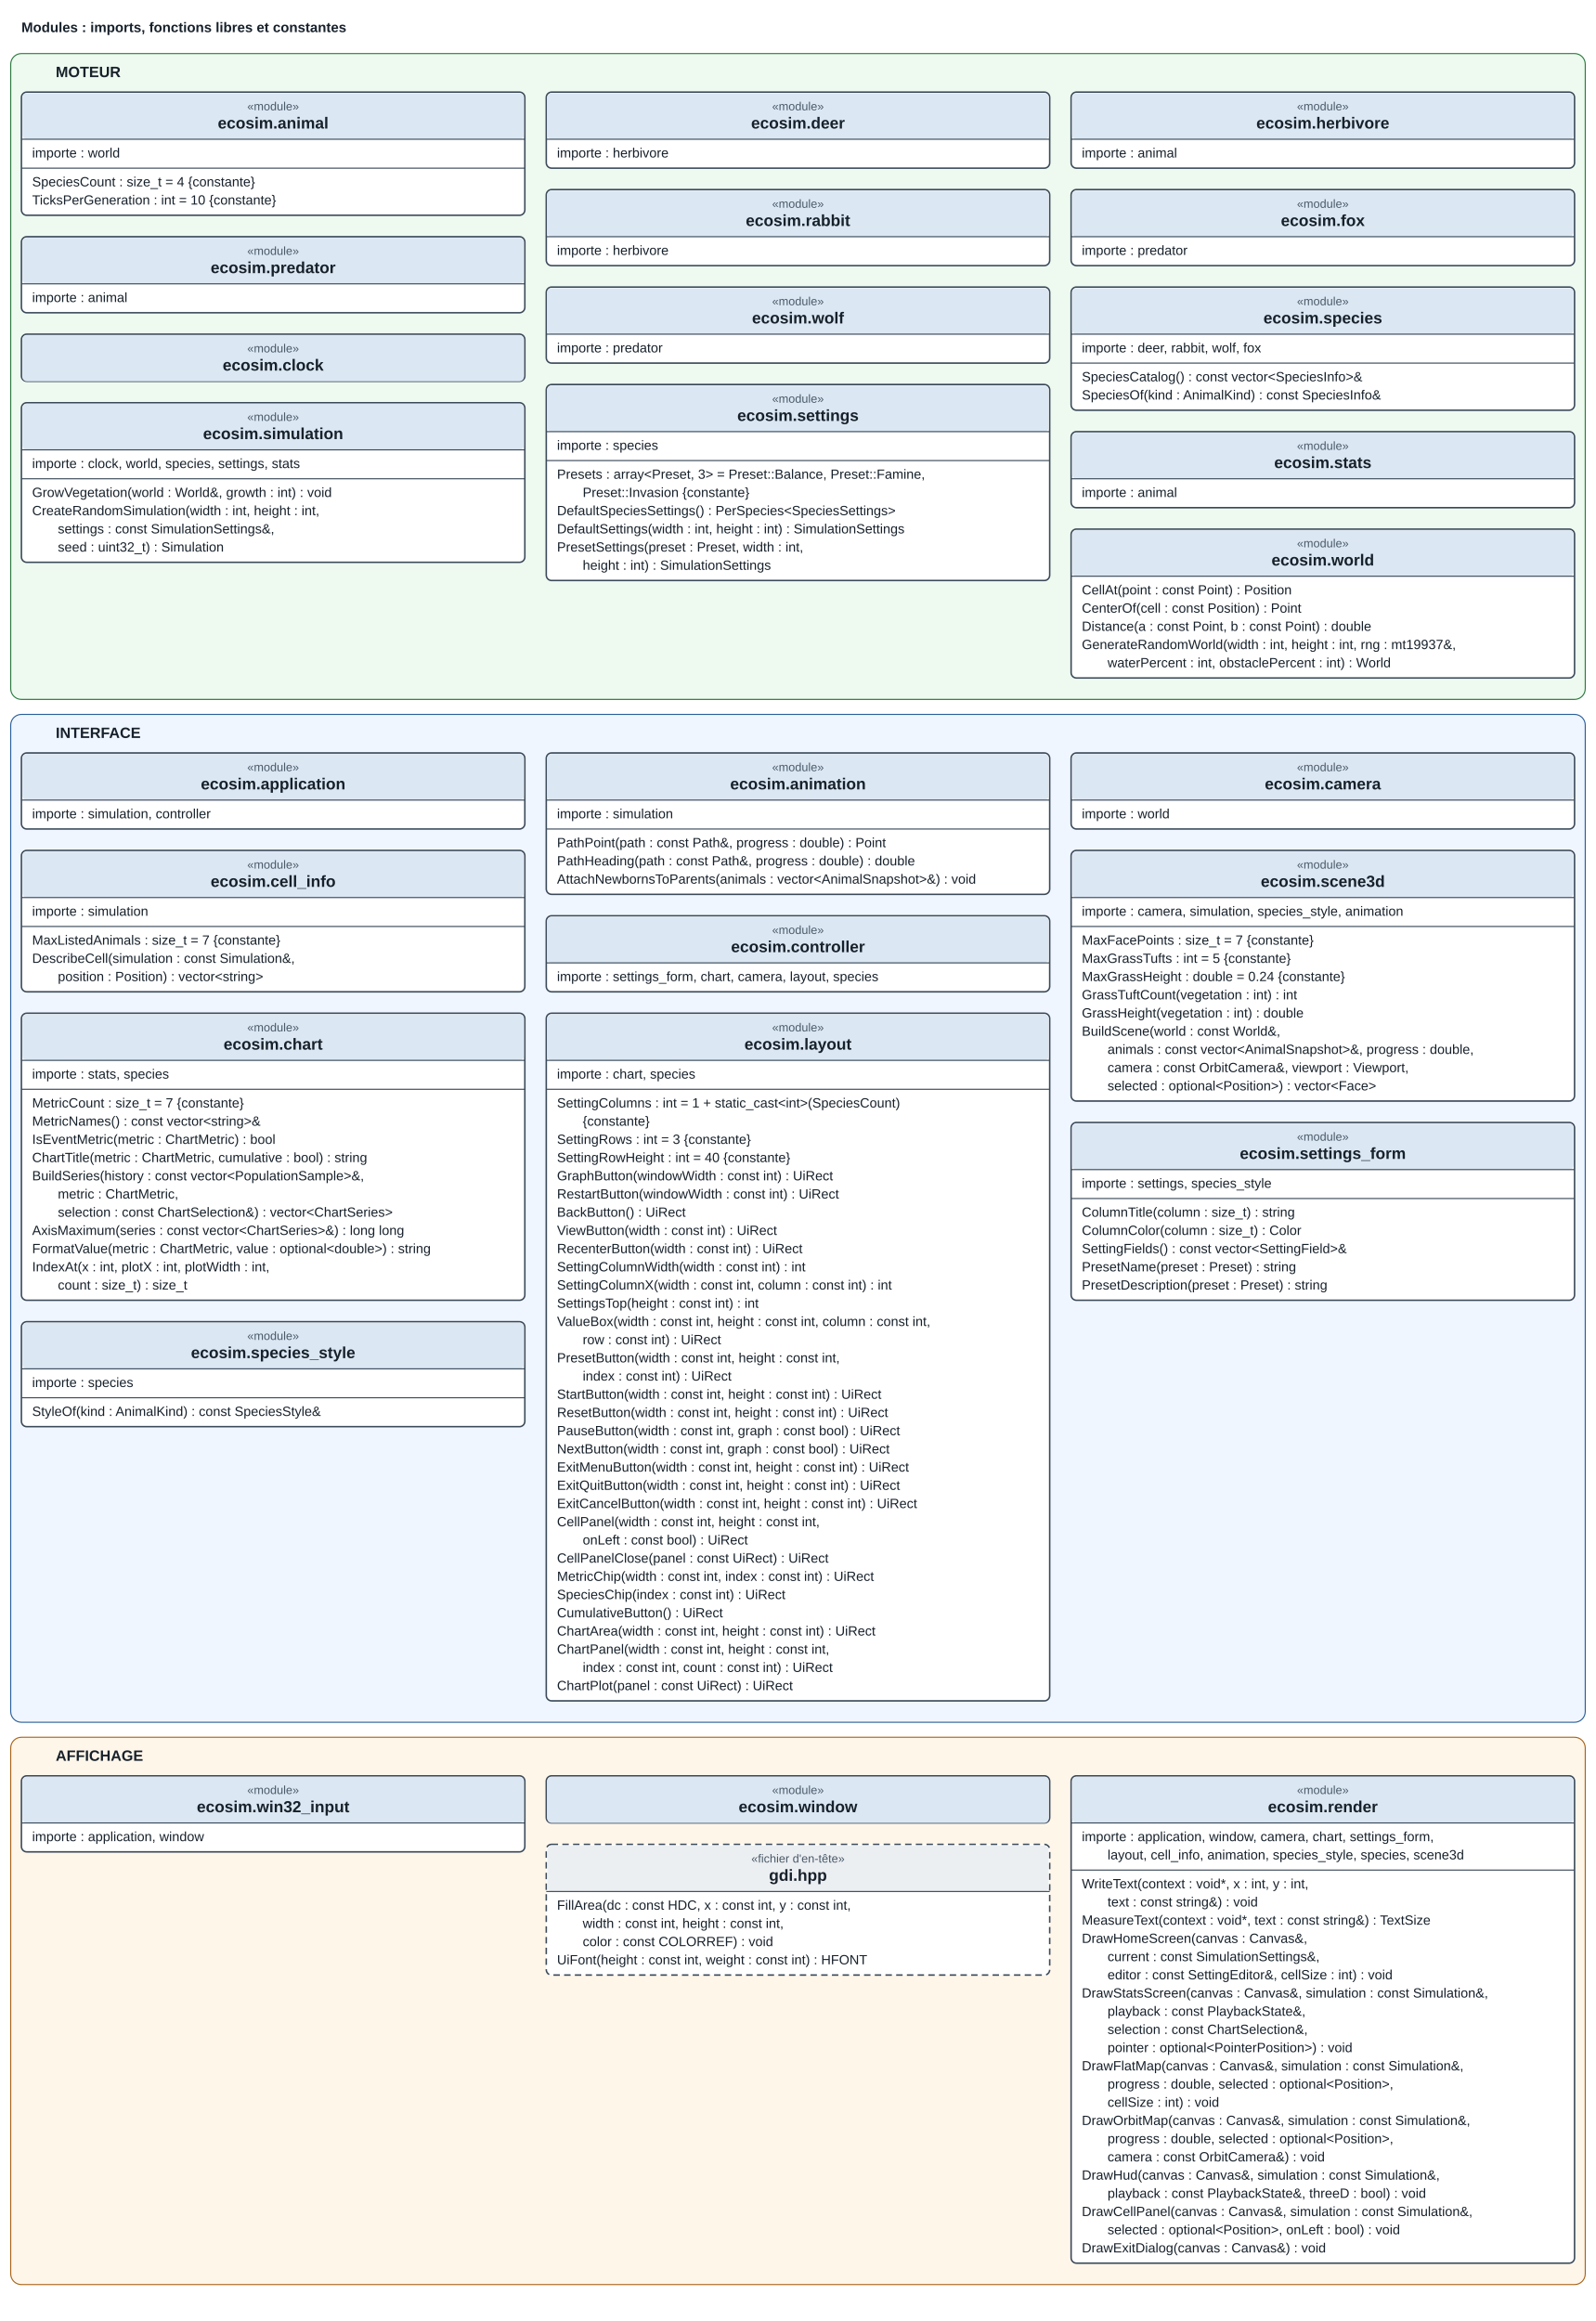
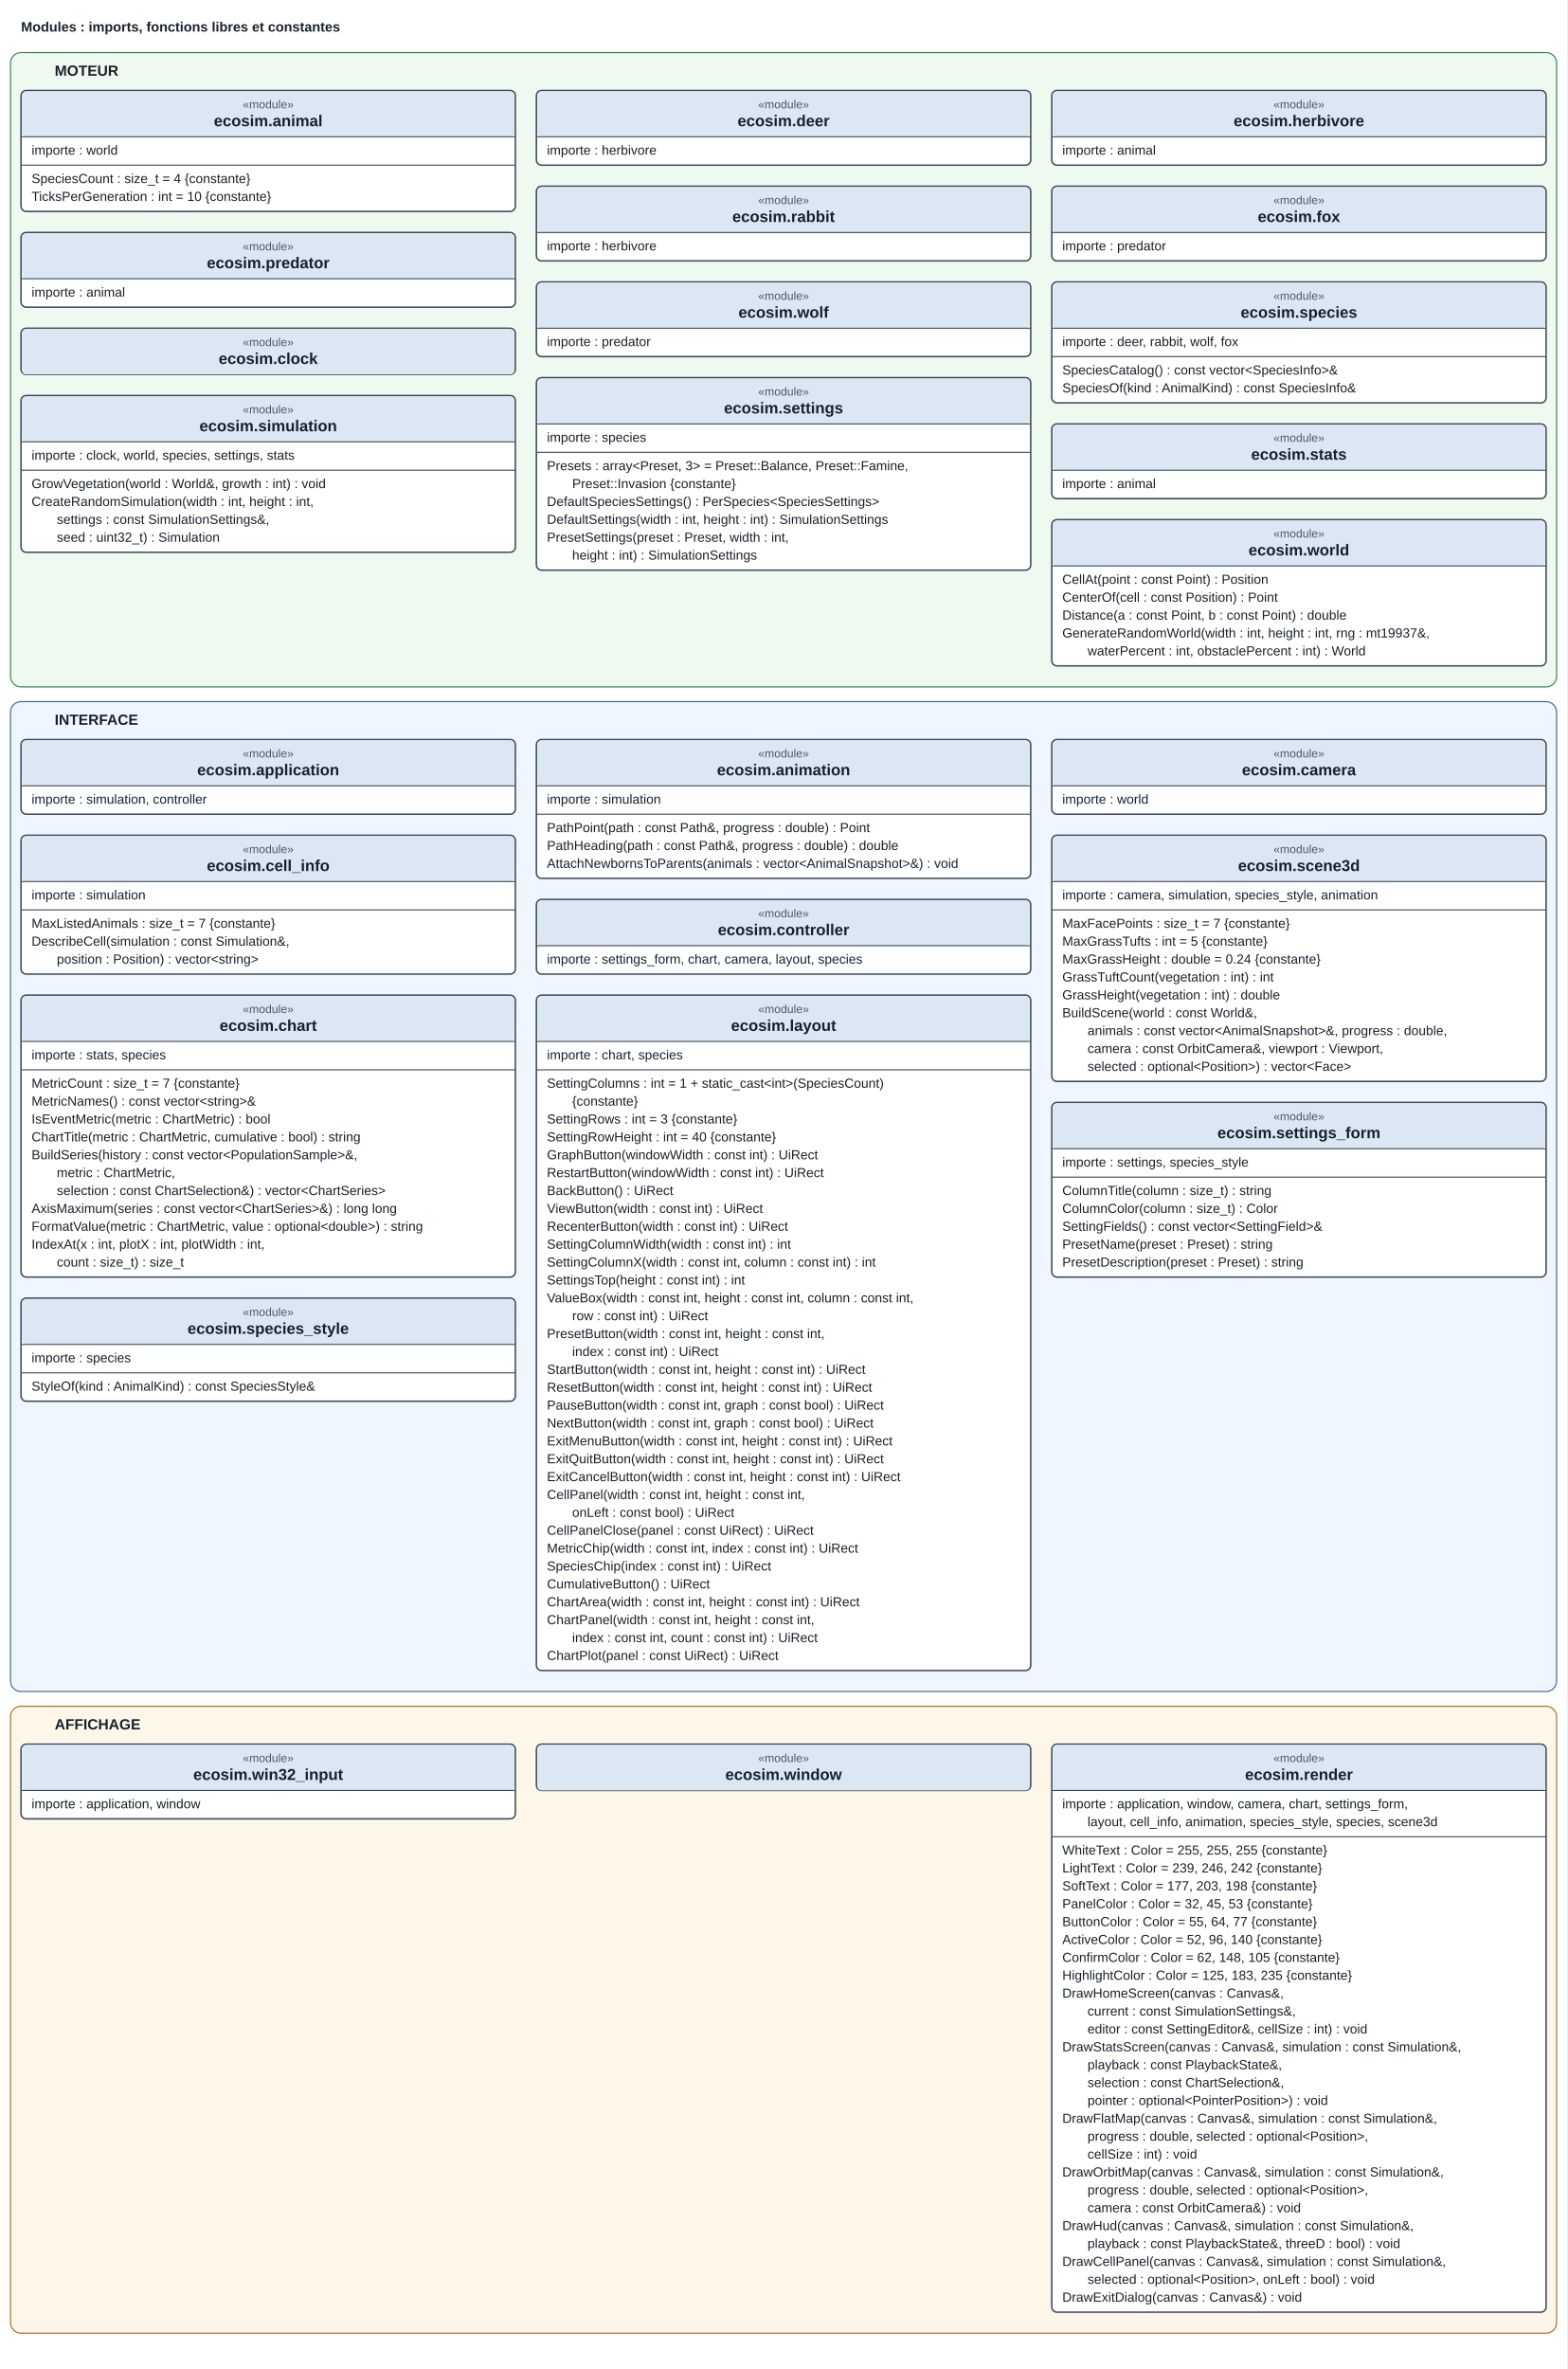
- <svg xmlns="http://www.w3.org/2000/svg" viewBox="0 0 1490 2167" role="img" aria-label="Modules : imports, fonctions libres et constantes">
+ <svg xmlns="http://www.w3.org/2000/svg" viewBox="0 0 1490 2252" role="img" aria-label="Modules : imports, fonctions libres et constantes">
  <style>
 text { font-family: "Segoe UI", Arial, sans-serif; fill: #17212b; }
 .name { font-size: 15px; font-weight: 700; text-anchor: middle; }
 .abstract { font-style: italic; }
 .stereo { font-size: 11px; text-anchor: middle; fill: #4a5968; }
 .member { font-size: 12.5px; }
 .label { font-size: 12px; font-style: italic; fill: #3b4a5a; }
 .band { font-size: 14px; font-weight: 700; }
 .legend { font-size: 12.5px; }
 .legendtitle { font-size: 13px; font-weight: 700; }
</style>
  <defs>
    <marker id="triangle" viewBox="0 0 14 14" refX="13" refY="7" markerWidth="14" markerHeight="14" markerUnits="userSpaceOnUse" orient="auto">
      <path d="M1 1 L13 7 L1 13 Z" fill="#ffffff" stroke="#3b4a5a" stroke-width="1.4" />
    </marker>
    <marker id="diamond" viewBox="0 0 18 12" refX="1" refY="6" markerWidth="18" markerHeight="12" markerUnits="userSpaceOnUse" orient="auto">
      <path d="M1 6 L9 1 L17 6 L9 11 Z" fill="#3b4a5a" />
    </marker>
    <marker id="arrow" viewBox="0 0 12 12" refX="11" refY="6" markerWidth="12" markerHeight="12" markerUnits="userSpaceOnUse" orient="auto">
      <path d="M1 1 L11 6 L1 11" fill="none" stroke="#3b4a5a" stroke-width="1.6" />
    </marker>
  </defs>
-   <rect width="1490" height="2167" fill="#ffffff" />
+   <rect width="1490" height="2252" fill="#ffffff" />
  <rect x="10" y="50" width="1470" height="603" rx="10" fill="#eefaf0" stroke="#2c7a3f" />
  <text x="52" y="72" class="band" fill="#2c7a3f">MOTEUR</text>
  <rect x="10" y="667" width="1470" height="941" rx="10" fill="#f0f6ff" stroke="#2b5f99" />
  <text x="52" y="689" class="band" fill="#2b5f99">INTERFACE</text>
-   <rect x="10" y="1622" width="1470" height="511" rx="10" fill="#fff6ea" stroke="#a8641a" />
+   <rect x="10" y="1622" width="1470" height="596" rx="10" fill="#fff6ea" stroke="#a8641a" />
  <text x="52" y="1644" class="band" fill="#a8641a">AFFICHAGE</text>
  <g class="box" data-width="470">
    <rect x="20" y="86" width="470" height="115" rx="5" fill="#ffffff" stroke="#3b4a5a" stroke-width="1.4" />
    <rect x="21" y="87" width="468" height="43" rx="4" fill="#dbe7f3" />
    <text x="255.0" y="103" class="stereo">«module»</text>
    <text x="255.0" y="120" class="name">ecosim.animal</text>
    <line x1="20" y1="130" x2="490" y2="130" stroke="#3b4a5a" />
    <text x="30" y="147" class="member">importe : world</text>
    <line x1="20" y1="157" x2="490" y2="157" stroke="#3b4a5a" />
    <text x="30" y="174" class="member">SpeciesCount : size_t = 4 {constante}</text>
    <text x="30" y="191" class="member">TicksPerGeneration : int = 10 {constante}</text>
  </g>
  <g class="box" data-width="470">
    <rect x="510" y="86" width="470" height="71" rx="5" fill="#ffffff" stroke="#3b4a5a" stroke-width="1.4" />
    <rect x="511" y="87" width="468" height="43" rx="4" fill="#dbe7f3" />
    <text x="745.0" y="103" class="stereo">«module»</text>
    <text x="745.0" y="120" class="name">ecosim.deer</text>
    <line x1="510" y1="130" x2="980" y2="130" stroke="#3b4a5a" />
    <text x="520" y="147" class="member">importe : herbivore</text>
  </g>
  <g class="box" data-width="470">
    <rect x="1000" y="86" width="470" height="71" rx="5" fill="#ffffff" stroke="#3b4a5a" stroke-width="1.4" />
    <rect x="1001" y="87" width="468" height="43" rx="4" fill="#dbe7f3" />
    <text x="1235.0" y="103" class="stereo">«module»</text>
    <text x="1235.0" y="120" class="name">ecosim.herbivore</text>
    <line x1="1000" y1="130" x2="1470" y2="130" stroke="#3b4a5a" />
    <text x="1010" y="147" class="member">importe : animal</text>
  </g>
  <g class="box" data-width="470">
    <rect x="510" y="177" width="470" height="71" rx="5" fill="#ffffff" stroke="#3b4a5a" stroke-width="1.4" />
    <rect x="511" y="178" width="468" height="43" rx="4" fill="#dbe7f3" />
    <text x="745.0" y="194" class="stereo">«module»</text>
    <text x="745.0" y="211" class="name">ecosim.rabbit</text>
    <line x1="510" y1="221" x2="980" y2="221" stroke="#3b4a5a" />
    <text x="520" y="238" class="member">importe : herbivore</text>
  </g>
  <g class="box" data-width="470">
    <rect x="1000" y="177" width="470" height="71" rx="5" fill="#ffffff" stroke="#3b4a5a" stroke-width="1.4" />
    <rect x="1001" y="178" width="468" height="43" rx="4" fill="#dbe7f3" />
    <text x="1235.0" y="194" class="stereo">«module»</text>
    <text x="1235.0" y="211" class="name">ecosim.fox</text>
    <line x1="1000" y1="221" x2="1470" y2="221" stroke="#3b4a5a" />
    <text x="1010" y="238" class="member">importe : predator</text>
  </g>
  <g class="box" data-width="470">
    <rect x="20" y="221" width="470" height="71" rx="5" fill="#ffffff" stroke="#3b4a5a" stroke-width="1.4" />
    <rect x="21" y="222" width="468" height="43" rx="4" fill="#dbe7f3" />
    <text x="255.0" y="238" class="stereo">«module»</text>
    <text x="255.0" y="255" class="name">ecosim.predator</text>
    <line x1="20" y1="265" x2="490" y2="265" stroke="#3b4a5a" />
    <text x="30" y="282" class="member">importe : animal</text>
  </g>
  <g class="box" data-width="470">
    <rect x="510" y="268" width="470" height="71" rx="5" fill="#ffffff" stroke="#3b4a5a" stroke-width="1.4" />
    <rect x="511" y="269" width="468" height="43" rx="4" fill="#dbe7f3" />
    <text x="745.0" y="285" class="stereo">«module»</text>
    <text x="745.0" y="302" class="name">ecosim.wolf</text>
    <line x1="510" y1="312" x2="980" y2="312" stroke="#3b4a5a" />
    <text x="520" y="329" class="member">importe : predator</text>
  </g>
  <g class="box" data-width="470">
    <rect x="1000" y="268" width="470" height="115" rx="5" fill="#ffffff" stroke="#3b4a5a" stroke-width="1.4" />
    <rect x="1001" y="269" width="468" height="43" rx="4" fill="#dbe7f3" />
    <text x="1235.0" y="285" class="stereo">«module»</text>
    <text x="1235.0" y="302" class="name">ecosim.species</text>
    <line x1="1000" y1="312" x2="1470" y2="312" stroke="#3b4a5a" />
    <text x="1010" y="329" class="member">importe : deer, rabbit, wolf, fox</text>
    <line x1="1000" y1="339" x2="1470" y2="339" stroke="#3b4a5a" />
    <text x="1010" y="356" class="member">SpeciesCatalog() : const vector&lt;SpeciesInfo&gt;&amp;</text>
    <text x="1010" y="373" class="member">SpeciesOf(kind : AnimalKind) : const SpeciesInfo&amp;</text>
  </g>
  <g class="box" data-width="470">
    <rect x="20" y="312" width="470" height="44" rx="5" fill="#ffffff" stroke="#3b4a5a" stroke-width="1.4" />
    <rect x="21" y="313" width="468" height="43" rx="4" fill="#dbe7f3" />
    <text x="255.0" y="329" class="stereo">«module»</text>
    <text x="255.0" y="346" class="name">ecosim.clock</text>
  </g>
  <g class="box" data-width="470">
    <rect x="510" y="359" width="470" height="183" rx="5" fill="#ffffff" stroke="#3b4a5a" stroke-width="1.4" />
    <rect x="511" y="360" width="468" height="43" rx="4" fill="#dbe7f3" />
    <text x="745.0" y="376" class="stereo">«module»</text>
    <text x="745.0" y="393" class="name">ecosim.settings</text>
    <line x1="510" y1="403" x2="980" y2="403" stroke="#3b4a5a" />
    <text x="520" y="420" class="member">importe : species</text>
    <line x1="510" y1="430" x2="980" y2="430" stroke="#3b4a5a" />
    <text x="520" y="447" class="member">Presets : array&lt;Preset, 3&gt; = Preset::Balance, Preset::Famine,</text>
    <text x="544" y="464" class="member">Preset::Invasion {constante}</text>
    <text x="520" y="481" class="member">DefaultSpeciesSettings() : PerSpecies&lt;SpeciesSettings&gt;</text>
    <text x="520" y="498" class="member">DefaultSettings(width : int, height : int) : SimulationSettings</text>
    <text x="520" y="515" class="member">PresetSettings(preset : Preset, width : int,</text>
    <text x="544" y="532" class="member">height : int) : SimulationSettings</text>
  </g>
  <g class="box" data-width="470">
    <rect x="20" y="376" width="470" height="149" rx="5" fill="#ffffff" stroke="#3b4a5a" stroke-width="1.4" />
    <rect x="21" y="377" width="468" height="43" rx="4" fill="#dbe7f3" />
    <text x="255.0" y="393" class="stereo">«module»</text>
    <text x="255.0" y="410" class="name">ecosim.simulation</text>
    <line x1="20" y1="420" x2="490" y2="420" stroke="#3b4a5a" />
    <text x="30" y="437" class="member">importe : clock, world, species, settings, stats</text>
    <line x1="20" y1="447" x2="490" y2="447" stroke="#3b4a5a" />
    <text x="30" y="464" class="member">GrowVegetation(world : World&amp;, growth : int) : void</text>
    <text x="30" y="481" class="member">CreateRandomSimulation(width : int, height : int,</text>
    <text x="54" y="498" class="member">settings : const SimulationSettings&amp;,</text>
    <text x="54" y="515" class="member">seed : uint32_t) : Simulation</text>
  </g>
  <g class="box" data-width="470">
    <rect x="1000" y="403" width="470" height="71" rx="5" fill="#ffffff" stroke="#3b4a5a" stroke-width="1.4" />
    <rect x="1001" y="404" width="468" height="43" rx="4" fill="#dbe7f3" />
    <text x="1235.0" y="420" class="stereo">«module»</text>
    <text x="1235.0" y="437" class="name">ecosim.stats</text>
    <line x1="1000" y1="447" x2="1470" y2="447" stroke="#3b4a5a" />
    <text x="1010" y="464" class="member">importe : animal</text>
  </g>
  <g class="box" data-width="470">
    <rect x="1000" y="494" width="470" height="139" rx="5" fill="#ffffff" stroke="#3b4a5a" stroke-width="1.4" />
    <rect x="1001" y="495" width="468" height="43" rx="4" fill="#dbe7f3" />
    <text x="1235.0" y="511" class="stereo">«module»</text>
    <text x="1235.0" y="528" class="name">ecosim.world</text>
    <line x1="1000" y1="538" x2="1470" y2="538" stroke="#3b4a5a" />
    <text x="1010" y="555" class="member">CellAt(point : const Point) : Position</text>
    <text x="1010" y="572" class="member">CenterOf(cell : const Position) : Point</text>
    <text x="1010" y="589" class="member">Distance(a : const Point, b : const Point) : double</text>
    <text x="1010" y="606" class="member">GenerateRandomWorld(width : int, height : int, rng : mt19937&amp;,</text>
    <text x="1034" y="623" class="member">waterPercent : int, obstaclePercent : int) : World</text>
  </g>
  <g class="box" data-width="470">
    <rect x="20" y="703" width="470" height="71" rx="5" fill="#ffffff" stroke="#3b4a5a" stroke-width="1.4" />
    <rect x="21" y="704" width="468" height="43" rx="4" fill="#dbe7f3" />
    <text x="255.0" y="720" class="stereo">«module»</text>
    <text x="255.0" y="737" class="name">ecosim.application</text>
    <line x1="20" y1="747" x2="490" y2="747" stroke="#3b4a5a" />
    <text x="30" y="764" class="member">importe : simulation, controller</text>
  </g>
  <g class="box" data-width="470">
    <rect x="510" y="703" width="470" height="132" rx="5" fill="#ffffff" stroke="#3b4a5a" stroke-width="1.4" />
    <rect x="511" y="704" width="468" height="43" rx="4" fill="#dbe7f3" />
    <text x="745.0" y="720" class="stereo">«module»</text>
    <text x="745.0" y="737" class="name">ecosim.animation</text>
    <line x1="510" y1="747" x2="980" y2="747" stroke="#3b4a5a" />
    <text x="520" y="764" class="member">importe : simulation</text>
    <line x1="510" y1="774" x2="980" y2="774" stroke="#3b4a5a" />
    <text x="520" y="791" class="member">PathPoint(path : const Path&amp;, progress : double) : Point</text>
    <text x="520" y="808" class="member">PathHeading(path : const Path&amp;, progress : double) : double</text>
    <text x="520" y="825" class="member">AttachNewbornsToParents(animals : vector&lt;AnimalSnapshot&gt;&amp;) : void</text>
  </g>
  <g class="box" data-width="470">
    <rect x="1000" y="703" width="470" height="71" rx="5" fill="#ffffff" stroke="#3b4a5a" stroke-width="1.4" />
    <rect x="1001" y="704" width="468" height="43" rx="4" fill="#dbe7f3" />
    <text x="1235.0" y="720" class="stereo">«module»</text>
    <text x="1235.0" y="737" class="name">ecosim.camera</text>
    <line x1="1000" y1="747" x2="1470" y2="747" stroke="#3b4a5a" />
    <text x="1010" y="764" class="member">importe : world</text>
  </g>
  <g class="box" data-width="470">
    <rect x="20" y="794" width="470" height="132" rx="5" fill="#ffffff" stroke="#3b4a5a" stroke-width="1.4" />
    <rect x="21" y="795" width="468" height="43" rx="4" fill="#dbe7f3" />
    <text x="255.0" y="811" class="stereo">«module»</text>
    <text x="255.0" y="828" class="name">ecosim.cell_info</text>
    <line x1="20" y1="838" x2="490" y2="838" stroke="#3b4a5a" />
    <text x="30" y="855" class="member">importe : simulation</text>
    <line x1="20" y1="865" x2="490" y2="865" stroke="#3b4a5a" />
    <text x="30" y="882" class="member">MaxListedAnimals : size_t = 7 {constante}</text>
    <text x="30" y="899" class="member">DescribeCell(simulation : const Simulation&amp;,</text>
    <text x="54" y="916" class="member">position : Position) : vector&lt;string&gt;</text>
  </g>
  <g class="box" data-width="470">
    <rect x="1000" y="794" width="470" height="234" rx="5" fill="#ffffff" stroke="#3b4a5a" stroke-width="1.4" />
    <rect x="1001" y="795" width="468" height="43" rx="4" fill="#dbe7f3" />
    <text x="1235.0" y="811" class="stereo">«module»</text>
    <text x="1235.0" y="828" class="name">ecosim.scene3d</text>
    <line x1="1000" y1="838" x2="1470" y2="838" stroke="#3b4a5a" />
    <text x="1010" y="855" class="member">importe : camera, simulation, species_style, animation</text>
    <line x1="1000" y1="865" x2="1470" y2="865" stroke="#3b4a5a" />
    <text x="1010" y="882" class="member">MaxFacePoints : size_t = 7 {constante}</text>
    <text x="1010" y="899" class="member">MaxGrassTufts : int = 5 {constante}</text>
    <text x="1010" y="916" class="member">MaxGrassHeight : double = 0.24 {constante}</text>
    <text x="1010" y="933" class="member">GrassTuftCount(vegetation : int) : int</text>
    <text x="1010" y="950" class="member">GrassHeight(vegetation : int) : double</text>
    <text x="1010" y="967" class="member">BuildScene(world : const World&amp;,</text>
    <text x="1034" y="984" class="member">animals : const vector&lt;AnimalSnapshot&gt;&amp;, progress : double,</text>
    <text x="1034" y="1001" class="member">camera : const OrbitCamera&amp;, viewport : Viewport,</text>
    <text x="1034" y="1018" class="member">selected : optional&lt;Position&gt;) : vector&lt;Face&gt;</text>
  </g>
  <g class="box" data-width="470">
    <rect x="510" y="855" width="470" height="71" rx="5" fill="#ffffff" stroke="#3b4a5a" stroke-width="1.4" />
    <rect x="511" y="856" width="468" height="43" rx="4" fill="#dbe7f3" />
    <text x="745.0" y="872" class="stereo">«module»</text>
    <text x="745.0" y="889" class="name">ecosim.controller</text>
    <line x1="510" y1="899" x2="980" y2="899" stroke="#3b4a5a" />
    <text x="520" y="916" class="member">importe : settings_form, chart, camera, layout, species</text>
  </g>
  <g class="box" data-width="470">
    <rect x="20" y="946" width="470" height="268" rx="5" fill="#ffffff" stroke="#3b4a5a" stroke-width="1.4" />
    <rect x="21" y="947" width="468" height="43" rx="4" fill="#dbe7f3" />
    <text x="255.0" y="963" class="stereo">«module»</text>
    <text x="255.0" y="980" class="name">ecosim.chart</text>
    <line x1="20" y1="990" x2="490" y2="990" stroke="#3b4a5a" />
    <text x="30" y="1007" class="member">importe : stats, species</text>
    <line x1="20" y1="1017" x2="490" y2="1017" stroke="#3b4a5a" />
    <text x="30" y="1034" class="member">MetricCount : size_t = 7 {constante}</text>
    <text x="30" y="1051" class="member">MetricNames() : const vector&lt;string&gt;&amp;</text>
    <text x="30" y="1068" class="member">IsEventMetric(metric : ChartMetric) : bool</text>
    <text x="30" y="1085" class="member">ChartTitle(metric : ChartMetric, cumulative : bool) : string</text>
    <text x="30" y="1102" class="member">BuildSeries(history : const vector&lt;PopulationSample&gt;&amp;,</text>
    <text x="54" y="1119" class="member">metric : ChartMetric,</text>
    <text x="54" y="1136" class="member">selection : const ChartSelection&amp;) : vector&lt;ChartSeries&gt;</text>
    <text x="30" y="1153" class="member">AxisMaximum(series : const vector&lt;ChartSeries&gt;&amp;) : long long</text>
    <text x="30" y="1170" class="member">FormatValue(metric : ChartMetric, value : optional&lt;double&gt;) : string</text>
    <text x="30" y="1187" class="member">IndexAt(x : int, plotX : int, plotWidth : int,</text>
    <text x="54" y="1204" class="member">count : size_t) : size_t</text>
  </g>
  <g class="box" data-width="470">
    <rect x="510" y="946" width="470" height="642" rx="5" fill="#ffffff" stroke="#3b4a5a" stroke-width="1.4" />
    <rect x="511" y="947" width="468" height="43" rx="4" fill="#dbe7f3" />
    <text x="745.0" y="963" class="stereo">«module»</text>
    <text x="745.0" y="980" class="name">ecosim.layout</text>
    <line x1="510" y1="990" x2="980" y2="990" stroke="#3b4a5a" />
    <text x="520" y="1007" class="member">importe : chart, species</text>
    <line x1="510" y1="1017" x2="980" y2="1017" stroke="#3b4a5a" />
    <text x="520" y="1034" class="member">SettingColumns : int = 1 + static_cast&lt;int&gt;(SpeciesCount)</text>
    <text x="544" y="1051" class="member">{constante}</text>
    <text x="520" y="1068" class="member">SettingRows : int = 3 {constante}</text>
    <text x="520" y="1085" class="member">SettingRowHeight : int = 40 {constante}</text>
    <text x="520" y="1102" class="member">GraphButton(windowWidth : const int) : UiRect</text>
    <text x="520" y="1119" class="member">RestartButton(windowWidth : const int) : UiRect</text>
    <text x="520" y="1136" class="member">BackButton() : UiRect</text>
    <text x="520" y="1153" class="member">ViewButton(width : const int) : UiRect</text>
    <text x="520" y="1170" class="member">RecenterButton(width : const int) : UiRect</text>
    <text x="520" y="1187" class="member">SettingColumnWidth(width : const int) : int</text>
    <text x="520" y="1204" class="member">SettingColumnX(width : const int, column : const int) : int</text>
    <text x="520" y="1221" class="member">SettingsTop(height : const int) : int</text>
    <text x="520" y="1238" class="member">ValueBox(width : const int, height : const int, column : const int,</text>
    <text x="544" y="1255" class="member">row : const int) : UiRect</text>
    <text x="520" y="1272" class="member">PresetButton(width : const int, height : const int,</text>
    <text x="544" y="1289" class="member">index : const int) : UiRect</text>
    <text x="520" y="1306" class="member">StartButton(width : const int, height : const int) : UiRect</text>
    <text x="520" y="1323" class="member">ResetButton(width : const int, height : const int) : UiRect</text>
    <text x="520" y="1340" class="member">PauseButton(width : const int, graph : const bool) : UiRect</text>
    <text x="520" y="1357" class="member">NextButton(width : const int, graph : const bool) : UiRect</text>
    <text x="520" y="1374" class="member">ExitMenuButton(width : const int, height : const int) : UiRect</text>
    <text x="520" y="1391" class="member">ExitQuitButton(width : const int, height : const int) : UiRect</text>
    <text x="520" y="1408" class="member">ExitCancelButton(width : const int, height : const int) : UiRect</text>
    <text x="520" y="1425" class="member">CellPanel(width : const int, height : const int,</text>
    <text x="544" y="1442" class="member">onLeft : const bool) : UiRect</text>
    <text x="520" y="1459" class="member">CellPanelClose(panel : const UiRect) : UiRect</text>
    <text x="520" y="1476" class="member">MetricChip(width : const int, index : const int) : UiRect</text>
    <text x="520" y="1493" class="member">SpeciesChip(index : const int) : UiRect</text>
    <text x="520" y="1510" class="member">CumulativeButton() : UiRect</text>
    <text x="520" y="1527" class="member">ChartArea(width : const int, height : const int) : UiRect</text>
    <text x="520" y="1544" class="member">ChartPanel(width : const int, height : const int,</text>
    <text x="544" y="1561" class="member">index : const int, count : const int) : UiRect</text>
    <text x="520" y="1578" class="member">ChartPlot(panel : const UiRect) : UiRect</text>
  </g>
  <g class="box" data-width="470">
    <rect x="1000" y="1048" width="470" height="166" rx="5" fill="#ffffff" stroke="#3b4a5a" stroke-width="1.4" />
    <rect x="1001" y="1049" width="468" height="43" rx="4" fill="#dbe7f3" />
    <text x="1235.0" y="1065" class="stereo">«module»</text>
    <text x="1235.0" y="1082" class="name">ecosim.settings_form</text>
    <line x1="1000" y1="1092" x2="1470" y2="1092" stroke="#3b4a5a" />
    <text x="1010" y="1109" class="member">importe : settings, species_style</text>
    <line x1="1000" y1="1119" x2="1470" y2="1119" stroke="#3b4a5a" />
    <text x="1010" y="1136" class="member">ColumnTitle(column : size_t) : string</text>
    <text x="1010" y="1153" class="member">ColumnColor(column : size_t) : Color</text>
    <text x="1010" y="1170" class="member">SettingFields() : const vector&lt;SettingField&gt;&amp;</text>
    <text x="1010" y="1187" class="member">PresetName(preset : Preset) : string</text>
    <text x="1010" y="1204" class="member">PresetDescription(preset : Preset) : string</text>
  </g>
  <g class="box" data-width="470">
    <rect x="20" y="1234" width="470" height="98" rx="5" fill="#ffffff" stroke="#3b4a5a" stroke-width="1.4" />
    <rect x="21" y="1235" width="468" height="43" rx="4" fill="#dbe7f3" />
    <text x="255.0" y="1251" class="stereo">«module»</text>
    <text x="255.0" y="1268" class="name">ecosim.species_style</text>
    <line x1="20" y1="1278" x2="490" y2="1278" stroke="#3b4a5a" />
    <text x="30" y="1295" class="member">importe : species</text>
    <line x1="20" y1="1305" x2="490" y2="1305" stroke="#3b4a5a" />
    <text x="30" y="1322" class="member">StyleOf(kind : AnimalKind) : const SpeciesStyle&amp;</text>
  </g>
  <g class="box" data-width="470">
    <rect x="20" y="1658" width="470" height="71" rx="5" fill="#ffffff" stroke="#3b4a5a" stroke-width="1.4" />
    <rect x="21" y="1659" width="468" height="43" rx="4" fill="#dbe7f3" />
    <text x="255.0" y="1675" class="stereo">«module»</text>
    <text x="255.0" y="1692" class="name">ecosim.win32_input</text>
    <line x1="20" y1="1702" x2="490" y2="1702" stroke="#3b4a5a" />
    <text x="30" y="1719" class="member">importe : application, window</text>
  </g>
  <g class="box" data-width="470">
    <rect x="510" y="1658" width="470" height="44" rx="5" fill="#ffffff" stroke="#3b4a5a" stroke-width="1.4" />
    <rect x="511" y="1659" width="468" height="43" rx="4" fill="#dbe7f3" />
    <text x="745.0" y="1675" class="stereo">«module»</text>
    <text x="745.0" y="1692" class="name">ecosim.window</text>
  </g>
  <g class="box" data-width="470">
-     <rect x="1000" y="1658" width="470" height="455" rx="5" fill="#ffffff" stroke="#3b4a5a" stroke-width="1.4" />
+     <rect x="1000" y="1658" width="470" height="540" rx="5" fill="#ffffff" stroke="#3b4a5a" stroke-width="1.4" />
    <rect x="1001" y="1659" width="468" height="43" rx="4" fill="#dbe7f3" />
    <text x="1235.0" y="1675" class="stereo">«module»</text>
    <text x="1235.0" y="1692" class="name">ecosim.render</text>
    <line x1="1000" y1="1702" x2="1470" y2="1702" stroke="#3b4a5a" />
    <text x="1010" y="1719" class="member">importe : application, window, camera, chart, settings_form,</text>
    <text x="1034" y="1736" class="member">layout, cell_info, animation, species_style, species, scene3d</text>
    <line x1="1000" y1="1746" x2="1470" y2="1746" stroke="#3b4a5a" />
-     <text x="1010" y="1763" class="member">WriteText(context : void*, x : int, y : int,</text>
-     <text x="1034" y="1780" class="member">text : const string&amp;) : void</text>
-     <text x="1010" y="1797" class="member">MeasureText(context : void*, text : const string&amp;) : TextSize</text>
-     <text x="1010" y="1814" class="member">DrawHomeScreen(canvas : Canvas&amp;,</text>
-     <text x="1034" y="1831" class="member">current : const SimulationSettings&amp;,</text>
-     <text x="1034" y="1848" class="member">editor : const SettingEditor&amp;, cellSize : int) : void</text>
-     <text x="1010" y="1865" class="member">DrawStatsScreen(canvas : Canvas&amp;, simulation : const Simulation&amp;,</text>
-     <text x="1034" y="1882" class="member">playback : const PlaybackState&amp;,</text>
-     <text x="1034" y="1899" class="member">selection : const ChartSelection&amp;,</text>
-     <text x="1034" y="1916" class="member">pointer : optional&lt;PointerPosition&gt;) : void</text>
-     <text x="1010" y="1933" class="member">DrawFlatMap(canvas : Canvas&amp;, simulation : const Simulation&amp;,</text>
-     <text x="1034" y="1950" class="member">progress : double, selected : optional&lt;Position&gt;,</text>
-     <text x="1034" y="1967" class="member">cellSize : int) : void</text>
-     <text x="1010" y="1984" class="member">DrawOrbitMap(canvas : Canvas&amp;, simulation : const Simulation&amp;,</text>
-     <text x="1034" y="2001" class="member">progress : double, selected : optional&lt;Position&gt;,</text>
-     <text x="1034" y="2018" class="member">camera : const OrbitCamera&amp;) : void</text>
-     <text x="1010" y="2035" class="member">DrawHud(canvas : Canvas&amp;, simulation : const Simulation&amp;,</text>
-     <text x="1034" y="2052" class="member">playback : const PlaybackState&amp;, threeD : bool) : void</text>
-     <text x="1010" y="2069" class="member">DrawCellPanel(canvas : Canvas&amp;, simulation : const Simulation&amp;,</text>
-     <text x="1034" y="2086" class="member">selected : optional&lt;Position&gt;, onLeft : bool) : void</text>
-     <text x="1010" y="2103" class="member">DrawExitDialog(canvas : Canvas&amp;) : void</text>
-   </g>
-   <g class="box" data-width="470">
-     <rect x="510" y="1722" width="470" height="122" rx="5" fill="#ffffff" stroke="#3b4a5a" stroke-width="1.4" stroke-dasharray="6 4" />
-     <rect x="511" y="1723" width="468" height="43" rx="4" fill="#eceff2" />
-     <text x="745.0" y="1739" class="stereo">«fichier d'en-tête»</text>
-     <text x="745.0" y="1756" class="name">gdi.hpp</text>
-     <line x1="510" y1="1766" x2="980" y2="1766" stroke="#3b4a5a" />
-     <text x="520" y="1783" class="member">FillArea(dc : const HDC, x : const int, y : const int,</text>
-     <text x="544" y="1800" class="member">width : const int, height : const int,</text>
-     <text x="544" y="1817" class="member">color : const COLORREF) : void</text>
-     <text x="520" y="1834" class="member">UiFont(height : const int, weight : const int) : HFONT</text>
+     <text x="1010" y="1763" class="member">WhiteText : Color = 255, 255, 255 {constante}</text>
+     <text x="1010" y="1780" class="member">LightText : Color = 239, 246, 242 {constante}</text>
+     <text x="1010" y="1797" class="member">SoftText : Color = 177, 203, 198 {constante}</text>
+     <text x="1010" y="1814" class="member">PanelColor : Color = 32, 45, 53 {constante}</text>
+     <text x="1010" y="1831" class="member">ButtonColor : Color = 55, 64, 77 {constante}</text>
+     <text x="1010" y="1848" class="member">ActiveColor : Color = 52, 96, 140 {constante}</text>
+     <text x="1010" y="1865" class="member">ConfirmColor : Color = 62, 148, 105 {constante}</text>
+     <text x="1010" y="1882" class="member">HighlightColor : Color = 125, 183, 235 {constante}</text>
+     <text x="1010" y="1899" class="member">DrawHomeScreen(canvas : Canvas&amp;,</text>
+     <text x="1034" y="1916" class="member">current : const SimulationSettings&amp;,</text>
+     <text x="1034" y="1933" class="member">editor : const SettingEditor&amp;, cellSize : int) : void</text>
+     <text x="1010" y="1950" class="member">DrawStatsScreen(canvas : Canvas&amp;, simulation : const Simulation&amp;,</text>
+     <text x="1034" y="1967" class="member">playback : const PlaybackState&amp;,</text>
+     <text x="1034" y="1984" class="member">selection : const ChartSelection&amp;,</text>
+     <text x="1034" y="2001" class="member">pointer : optional&lt;PointerPosition&gt;) : void</text>
+     <text x="1010" y="2018" class="member">DrawFlatMap(canvas : Canvas&amp;, simulation : const Simulation&amp;,</text>
+     <text x="1034" y="2035" class="member">progress : double, selected : optional&lt;Position&gt;,</text>
+     <text x="1034" y="2052" class="member">cellSize : int) : void</text>
+     <text x="1010" y="2069" class="member">DrawOrbitMap(canvas : Canvas&amp;, simulation : const Simulation&amp;,</text>
+     <text x="1034" y="2086" class="member">progress : double, selected : optional&lt;Position&gt;,</text>
+     <text x="1034" y="2103" class="member">camera : const OrbitCamera&amp;) : void</text>
+     <text x="1010" y="2120" class="member">DrawHud(canvas : Canvas&amp;, simulation : const Simulation&amp;,</text>
+     <text x="1034" y="2137" class="member">playback : const PlaybackState&amp;, threeD : bool) : void</text>
+     <text x="1010" y="2154" class="member">DrawCellPanel(canvas : Canvas&amp;, simulation : const Simulation&amp;,</text>
+     <text x="1034" y="2171" class="member">selected : optional&lt;Position&gt;, onLeft : bool) : void</text>
+     <text x="1010" y="2188" class="member">DrawExitDialog(canvas : Canvas&amp;) : void</text>
  </g>
  <text x="20" y="30" class="legendtitle">Modules : imports, fonctions libres et constantes</text>
</svg>
